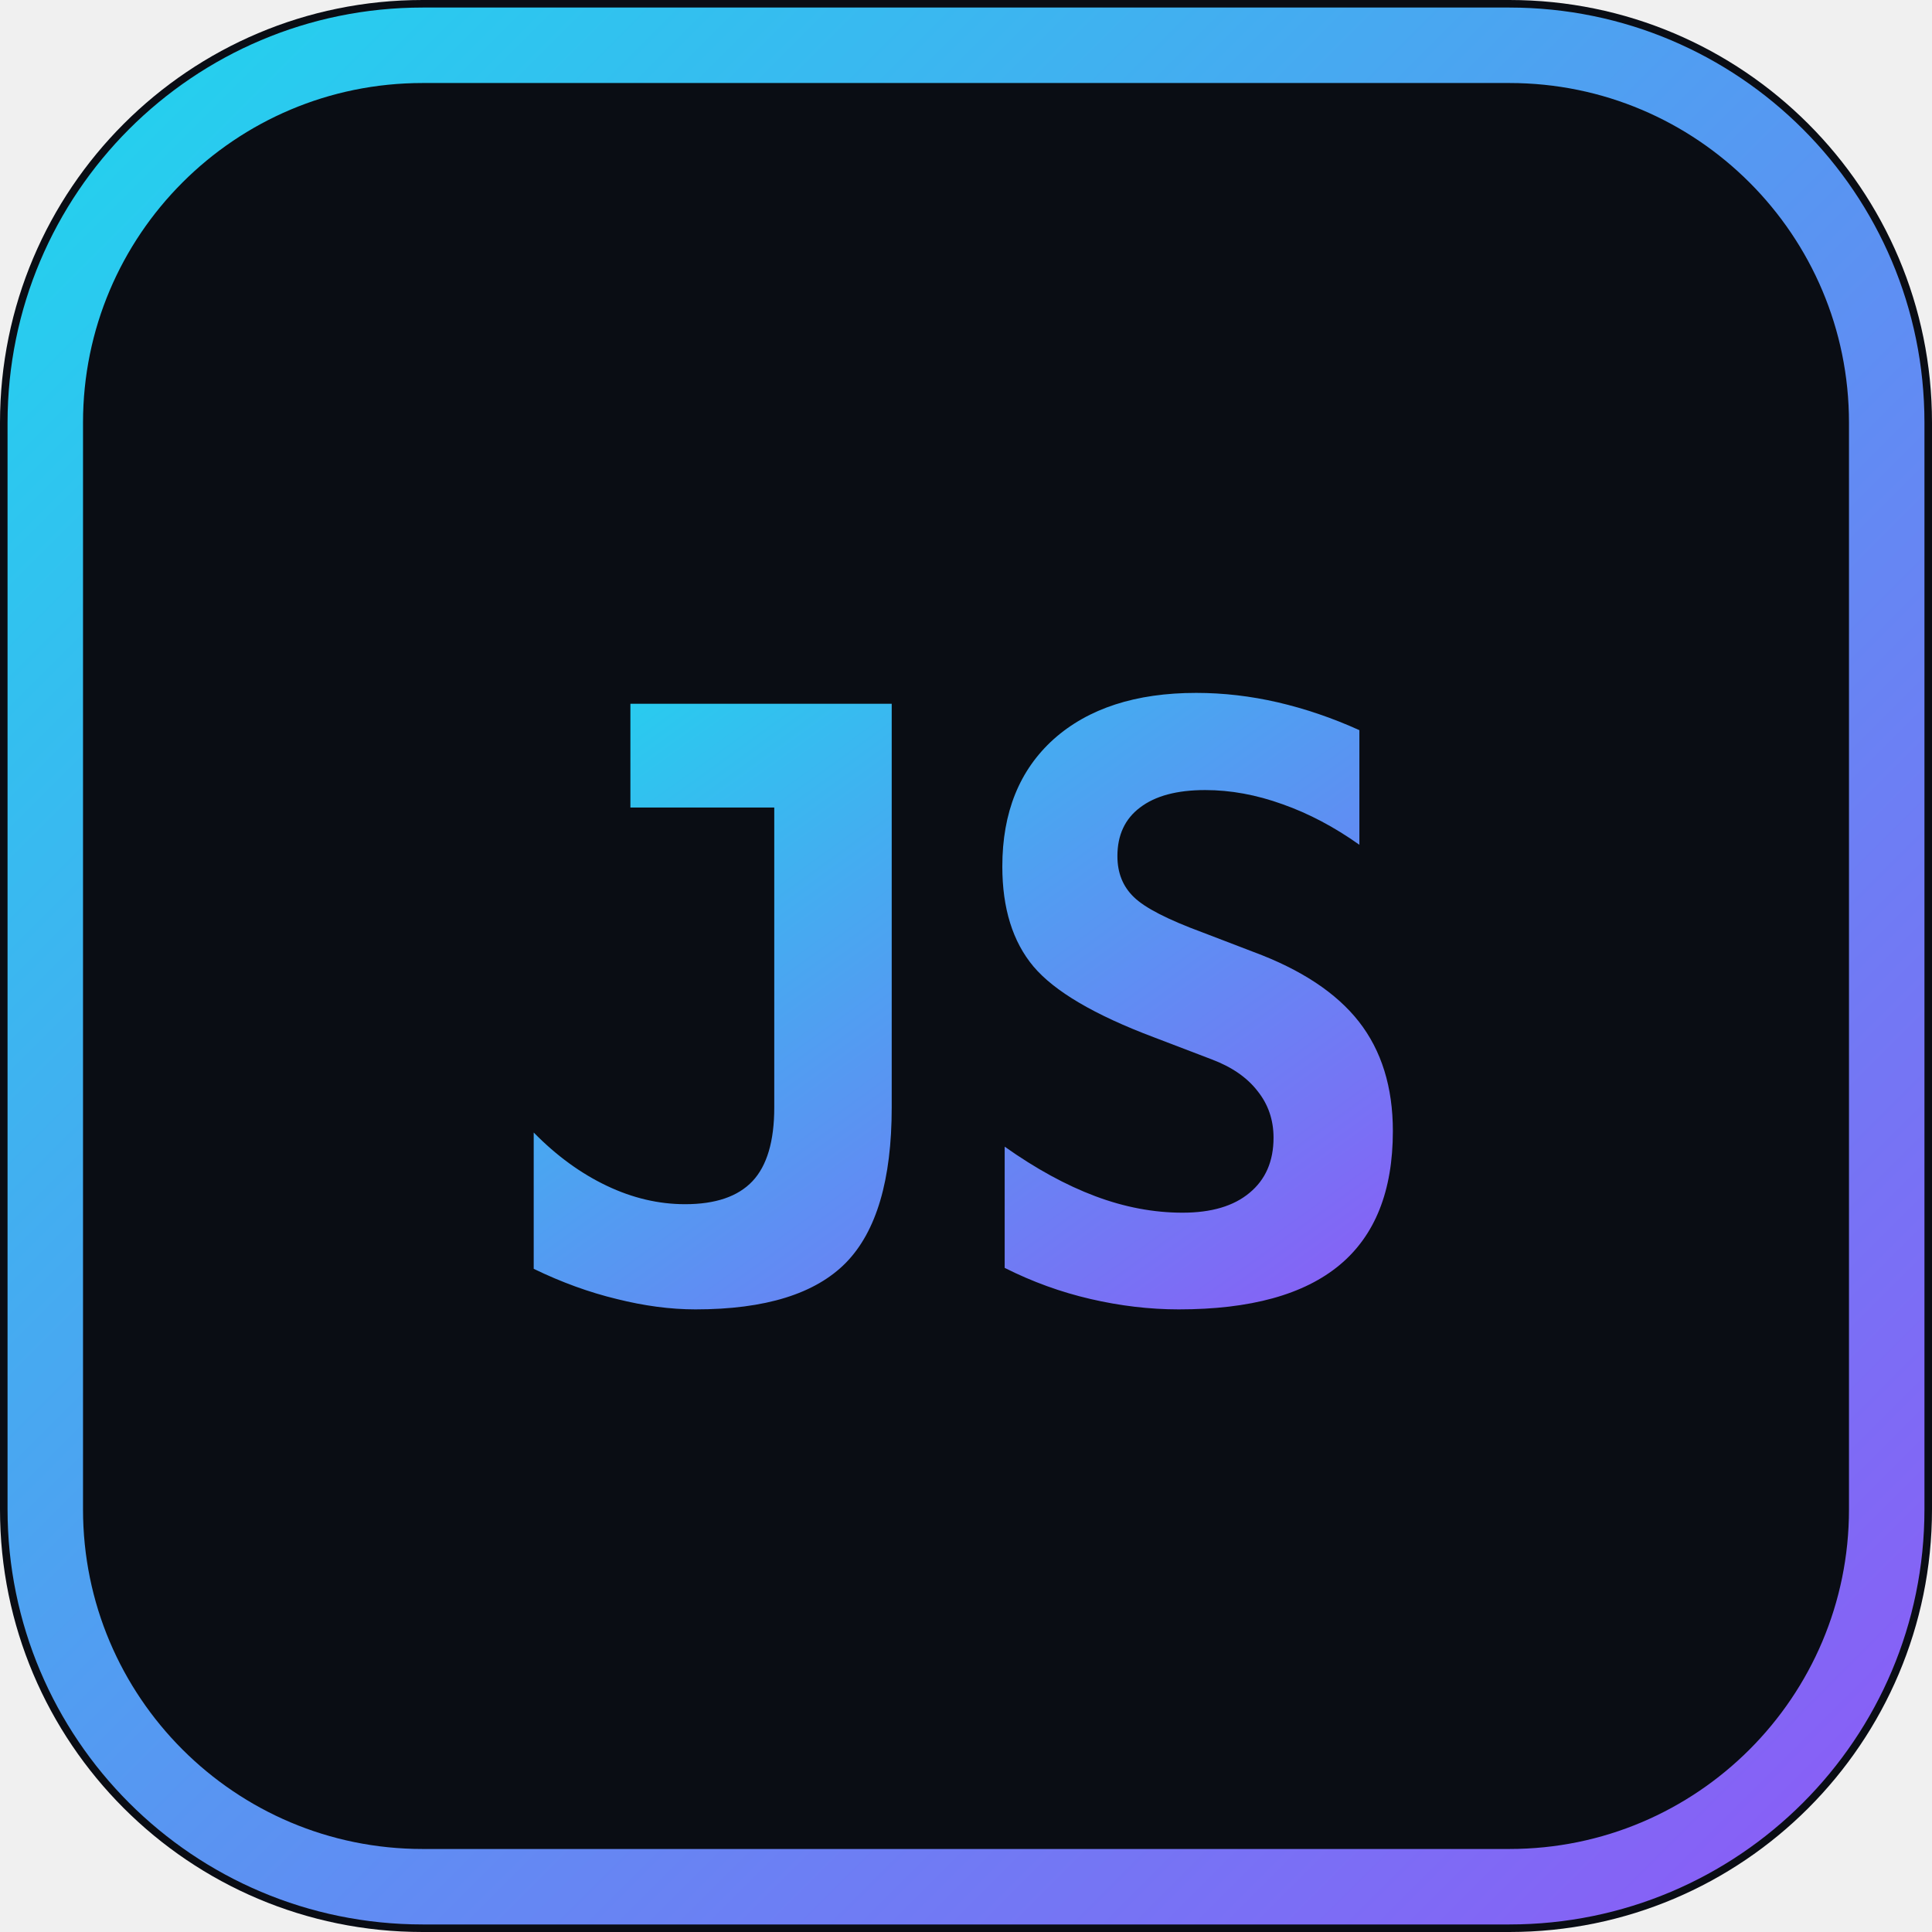
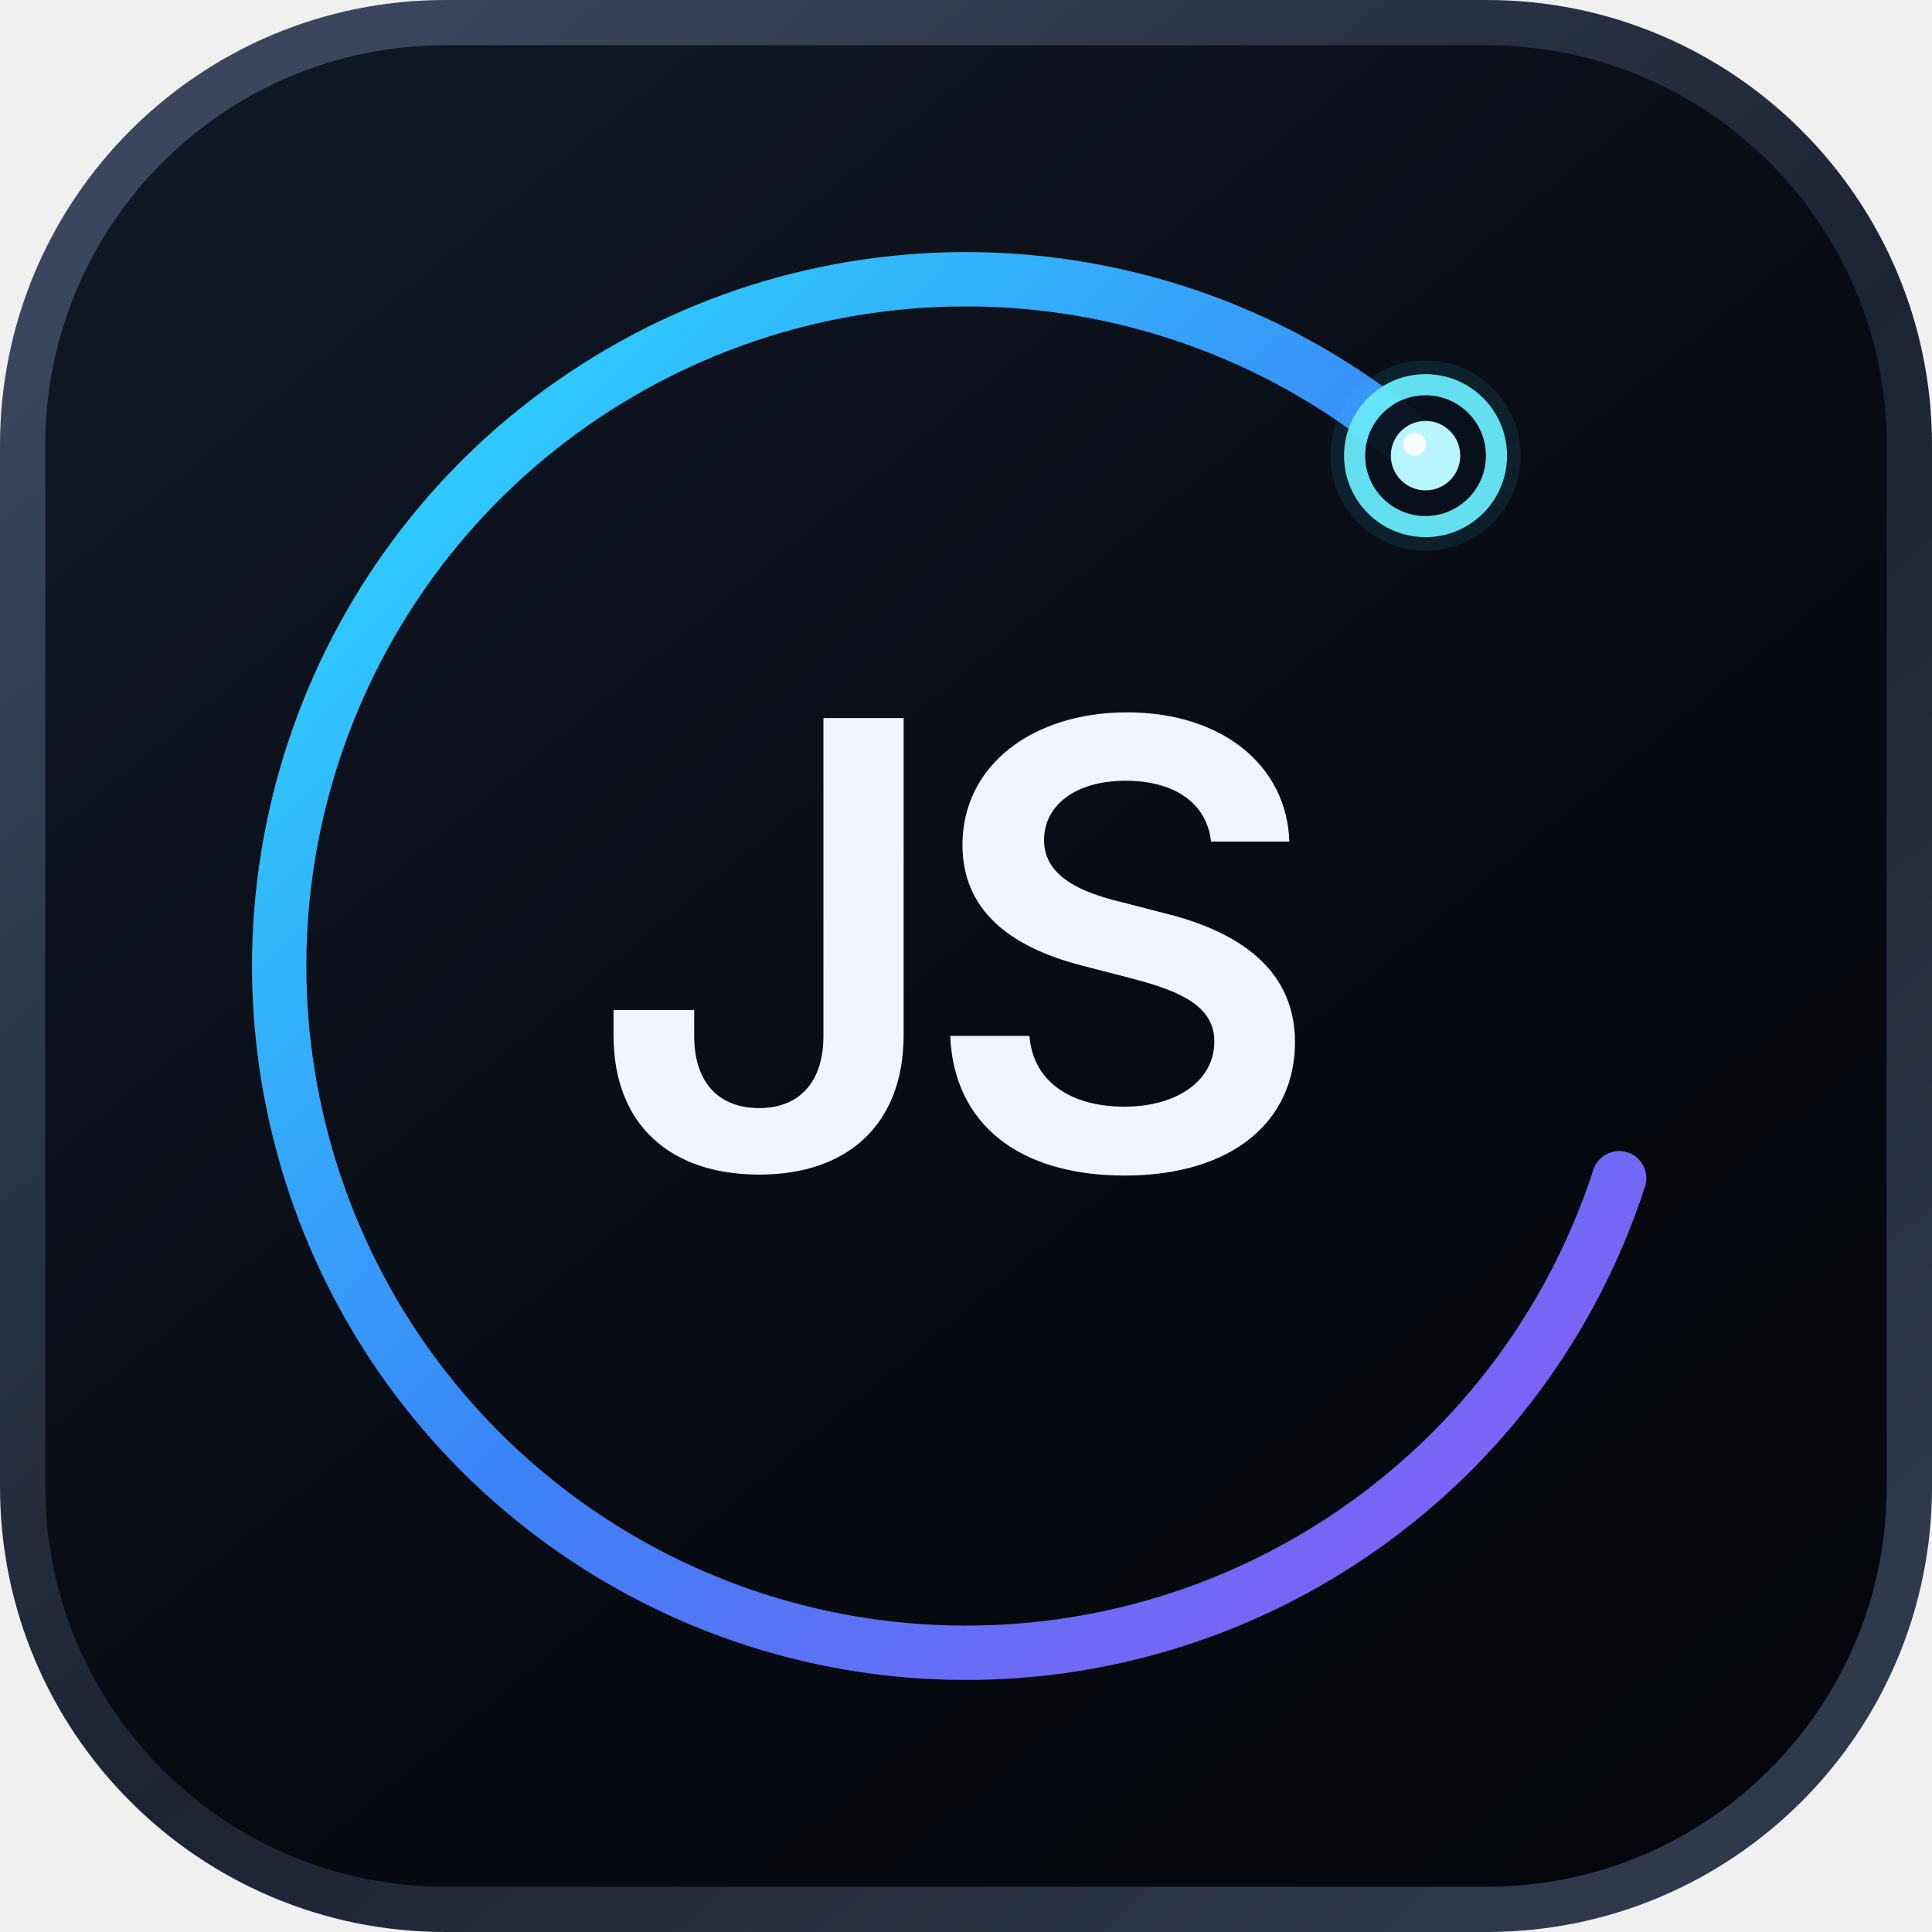
<svg xmlns="http://www.w3.org/2000/svg" viewBox="0 0 64 64">
  <defs>
-     <linearGradient id="g" x1="0" y1="0" x2="1" y2="1">
-       <stop offset="0%" stop-color="#22d3ee" />
-       <stop offset="100%" stop-color="#8b5cf6" />
+     <linearGradient id="surface" x1="8" y1="4" x2="56" y2="62" gradientUnits="userSpaceOnUse">
+       <stop stop-color="#101725" />
+       <stop offset="0.55" stop-color="#080b12" />
+       <stop offset="1" stop-color="#05070c" />
+     </linearGradient>
+     <linearGradient id="edge" x1="8" y1="5" x2="55" y2="59" gradientUnits="userSpaceOnUse">
+       <stop stop-color="#3b455d" />
+       <stop offset="0.55" stop-color="#1c2333" />
+       <stop offset="1" stop-color="#30384c" />
+     </linearGradient>
+     <linearGradient id="orbit" x1="13" y1="12" x2="53" y2="51" gradientUnits="userSpaceOnUse">
+       <stop stop-color="#2dd4ff" />
+       <stop offset="0.52" stop-color="#3b82f6" />
+       <stop offset="1" stop-color="#8b5cf6" />
    </linearGradient>
  </defs>
-   <rect width="64" height="64" rx="14" fill="#0a0d14" />
-   <rect x="1.5" y="1.5" width="61" height="61" rx="12.5" fill="none" stroke="url(#g)" stroke-width="2.5" />
-   <text x="32" y="43" font-family="ui-monospace, 'JetBrains Mono', monospace" font-size="27" font-weight="700" fill="url(#g)" text-anchor="middle" letter-spacing="-1">JS</text>
+   <rect x="0.75" y="0.75" width="62.5" height="62.5" rx="14" fill="url(#surface)" stroke="url(#edge)" stroke-width="1.5" />
+   <path d="M 47.223 15.094 A 22.75 22.75 0 1 0 53.637 39.030" fill="none" stroke="url(#orbit)" stroke-width="1.8" stroke-linecap="round" />
+   <text x="31.7" y="31.25" fill="#f1f5fb" font-family="Inter, 'Segoe UI Variable Display', 'Segoe UI', sans-serif" font-size="20.5" font-weight="600" letter-spacing="-0.9" text-anchor="middle" dominant-baseline="central">JS</text>
+   <circle cx="47.223" cy="15.094" r="3.15" fill="#2dd4ff" opacity="0.1" />
+   <circle cx="47.223" cy="15.094" r="2.35" fill="#07101a" stroke="#67e8f9" stroke-width="0.7" opacity="0.95" />
+   <circle cx="47.223" cy="15.094" r="1.15" fill="#b9f5ff" />
+   <circle cx="46.86" cy="14.72" r="0.38" fill="#ffffff" opacity="0.9" />
</svg>
